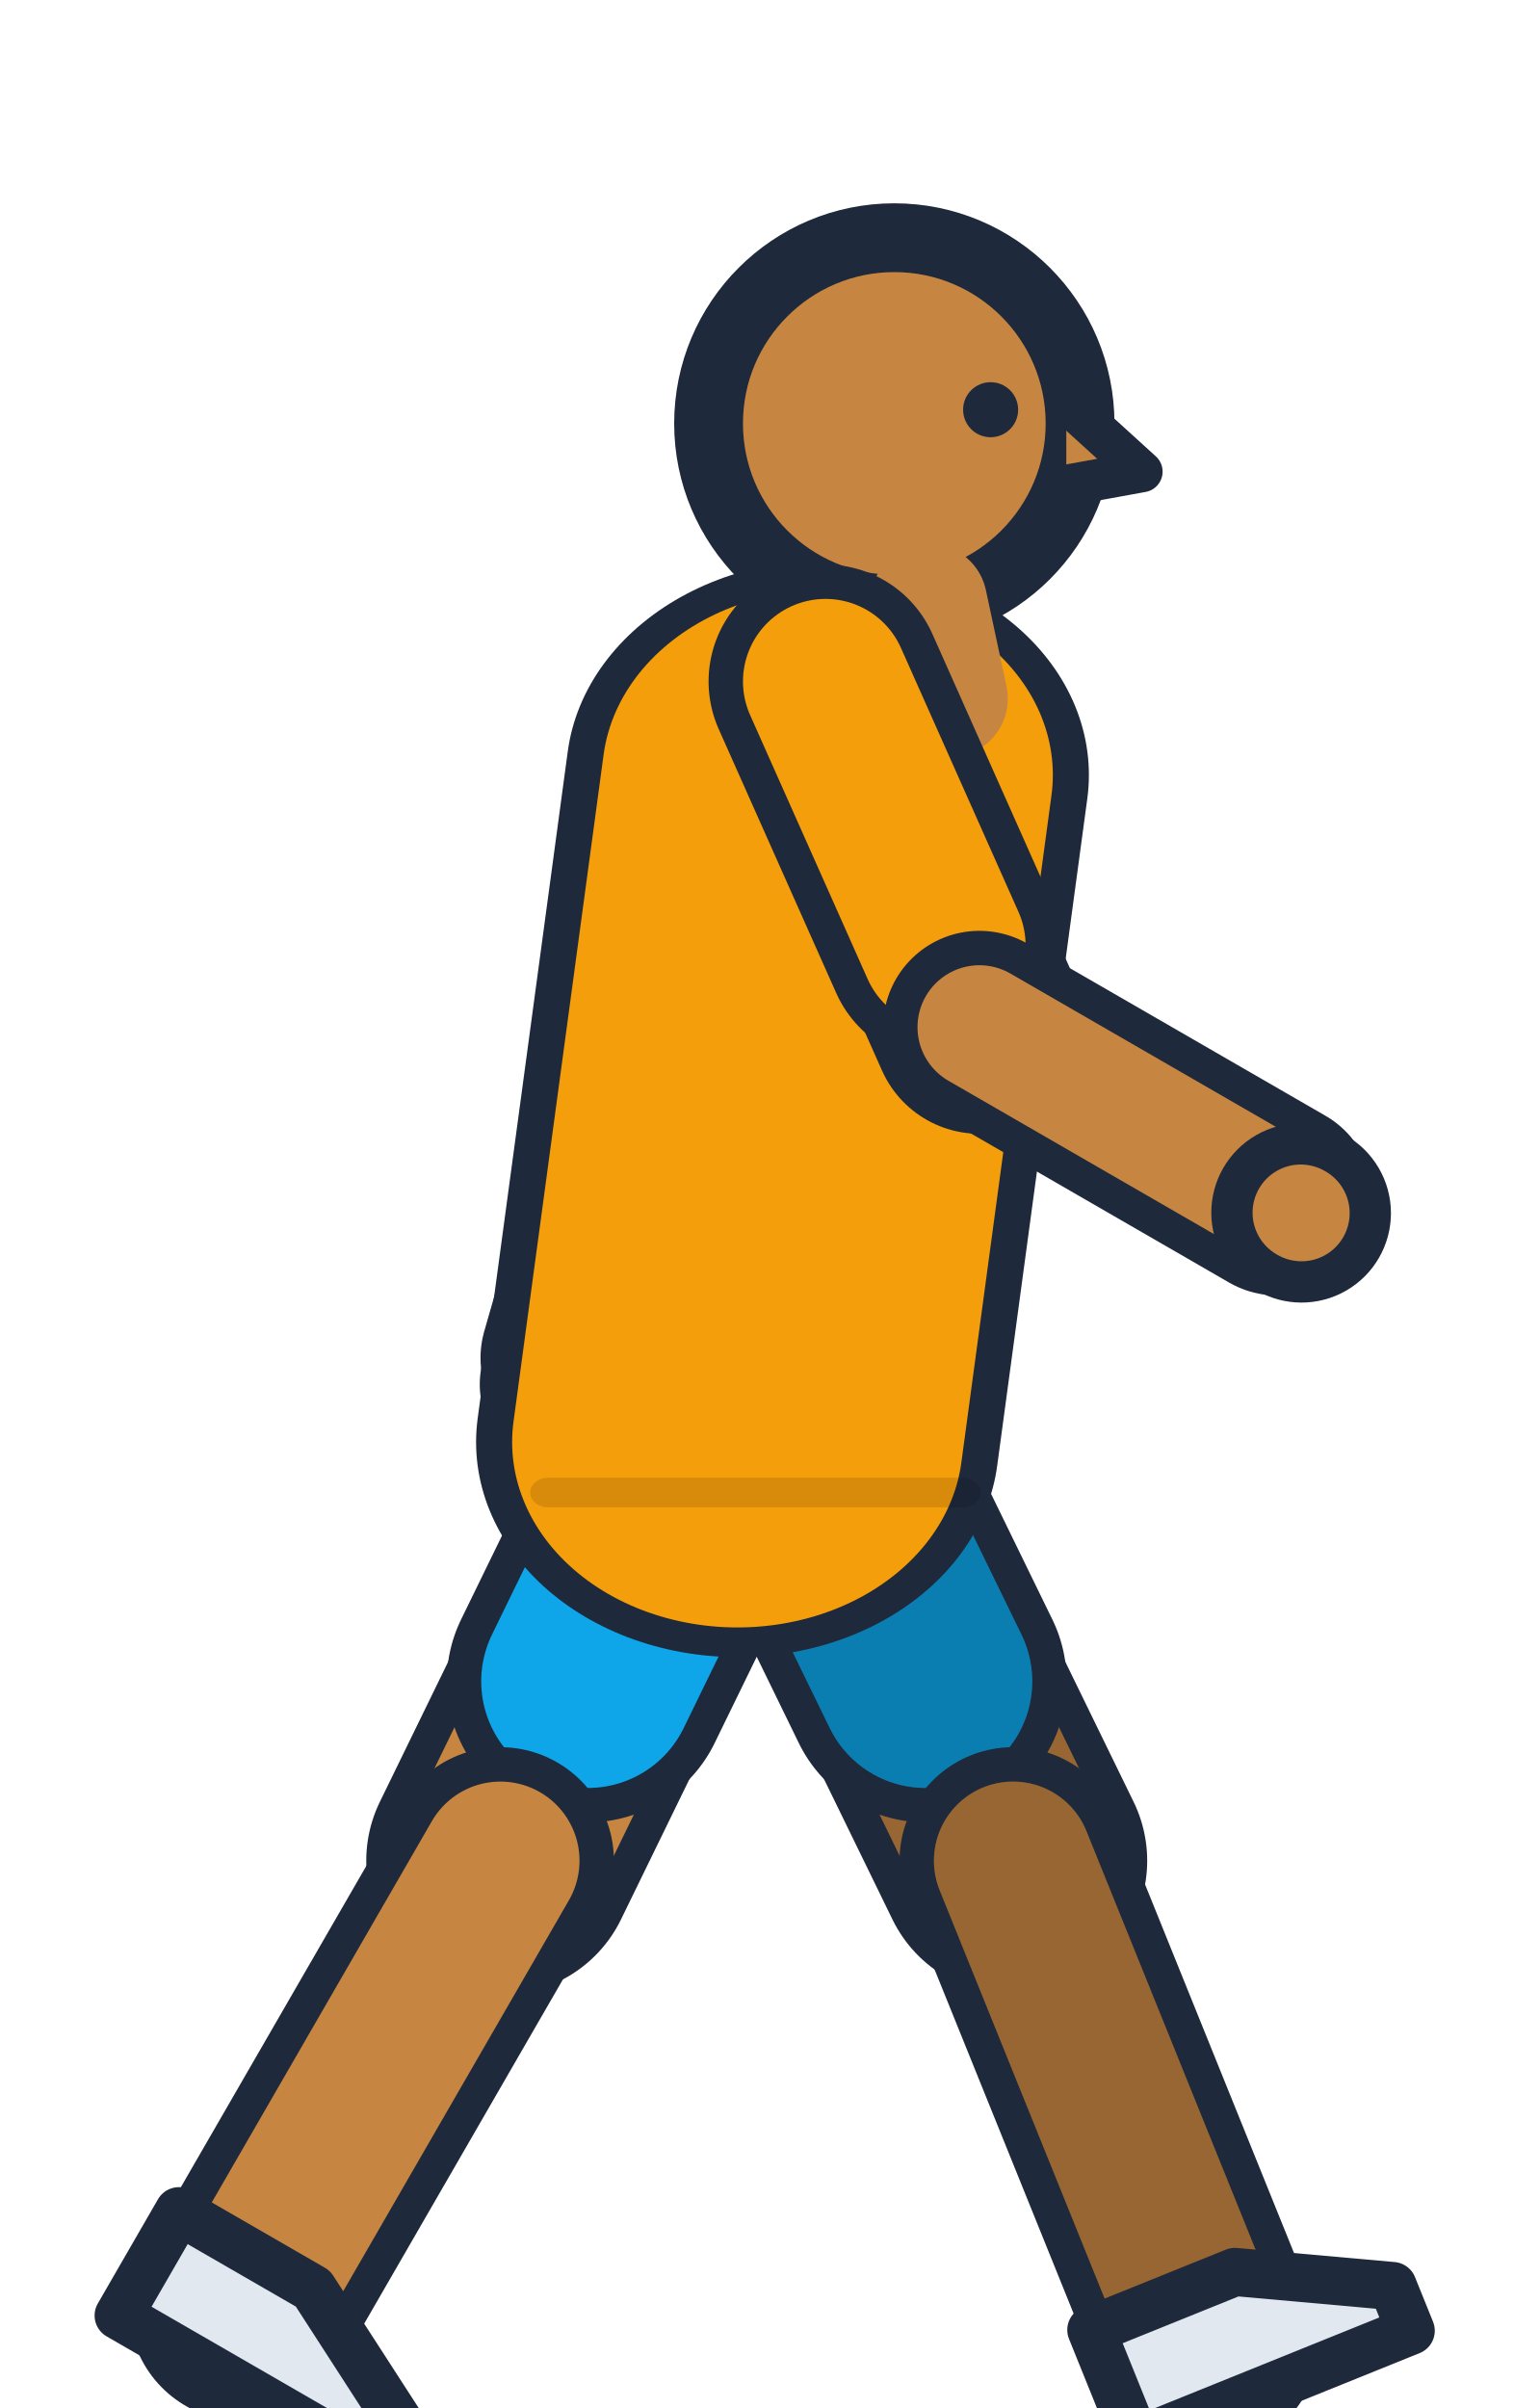
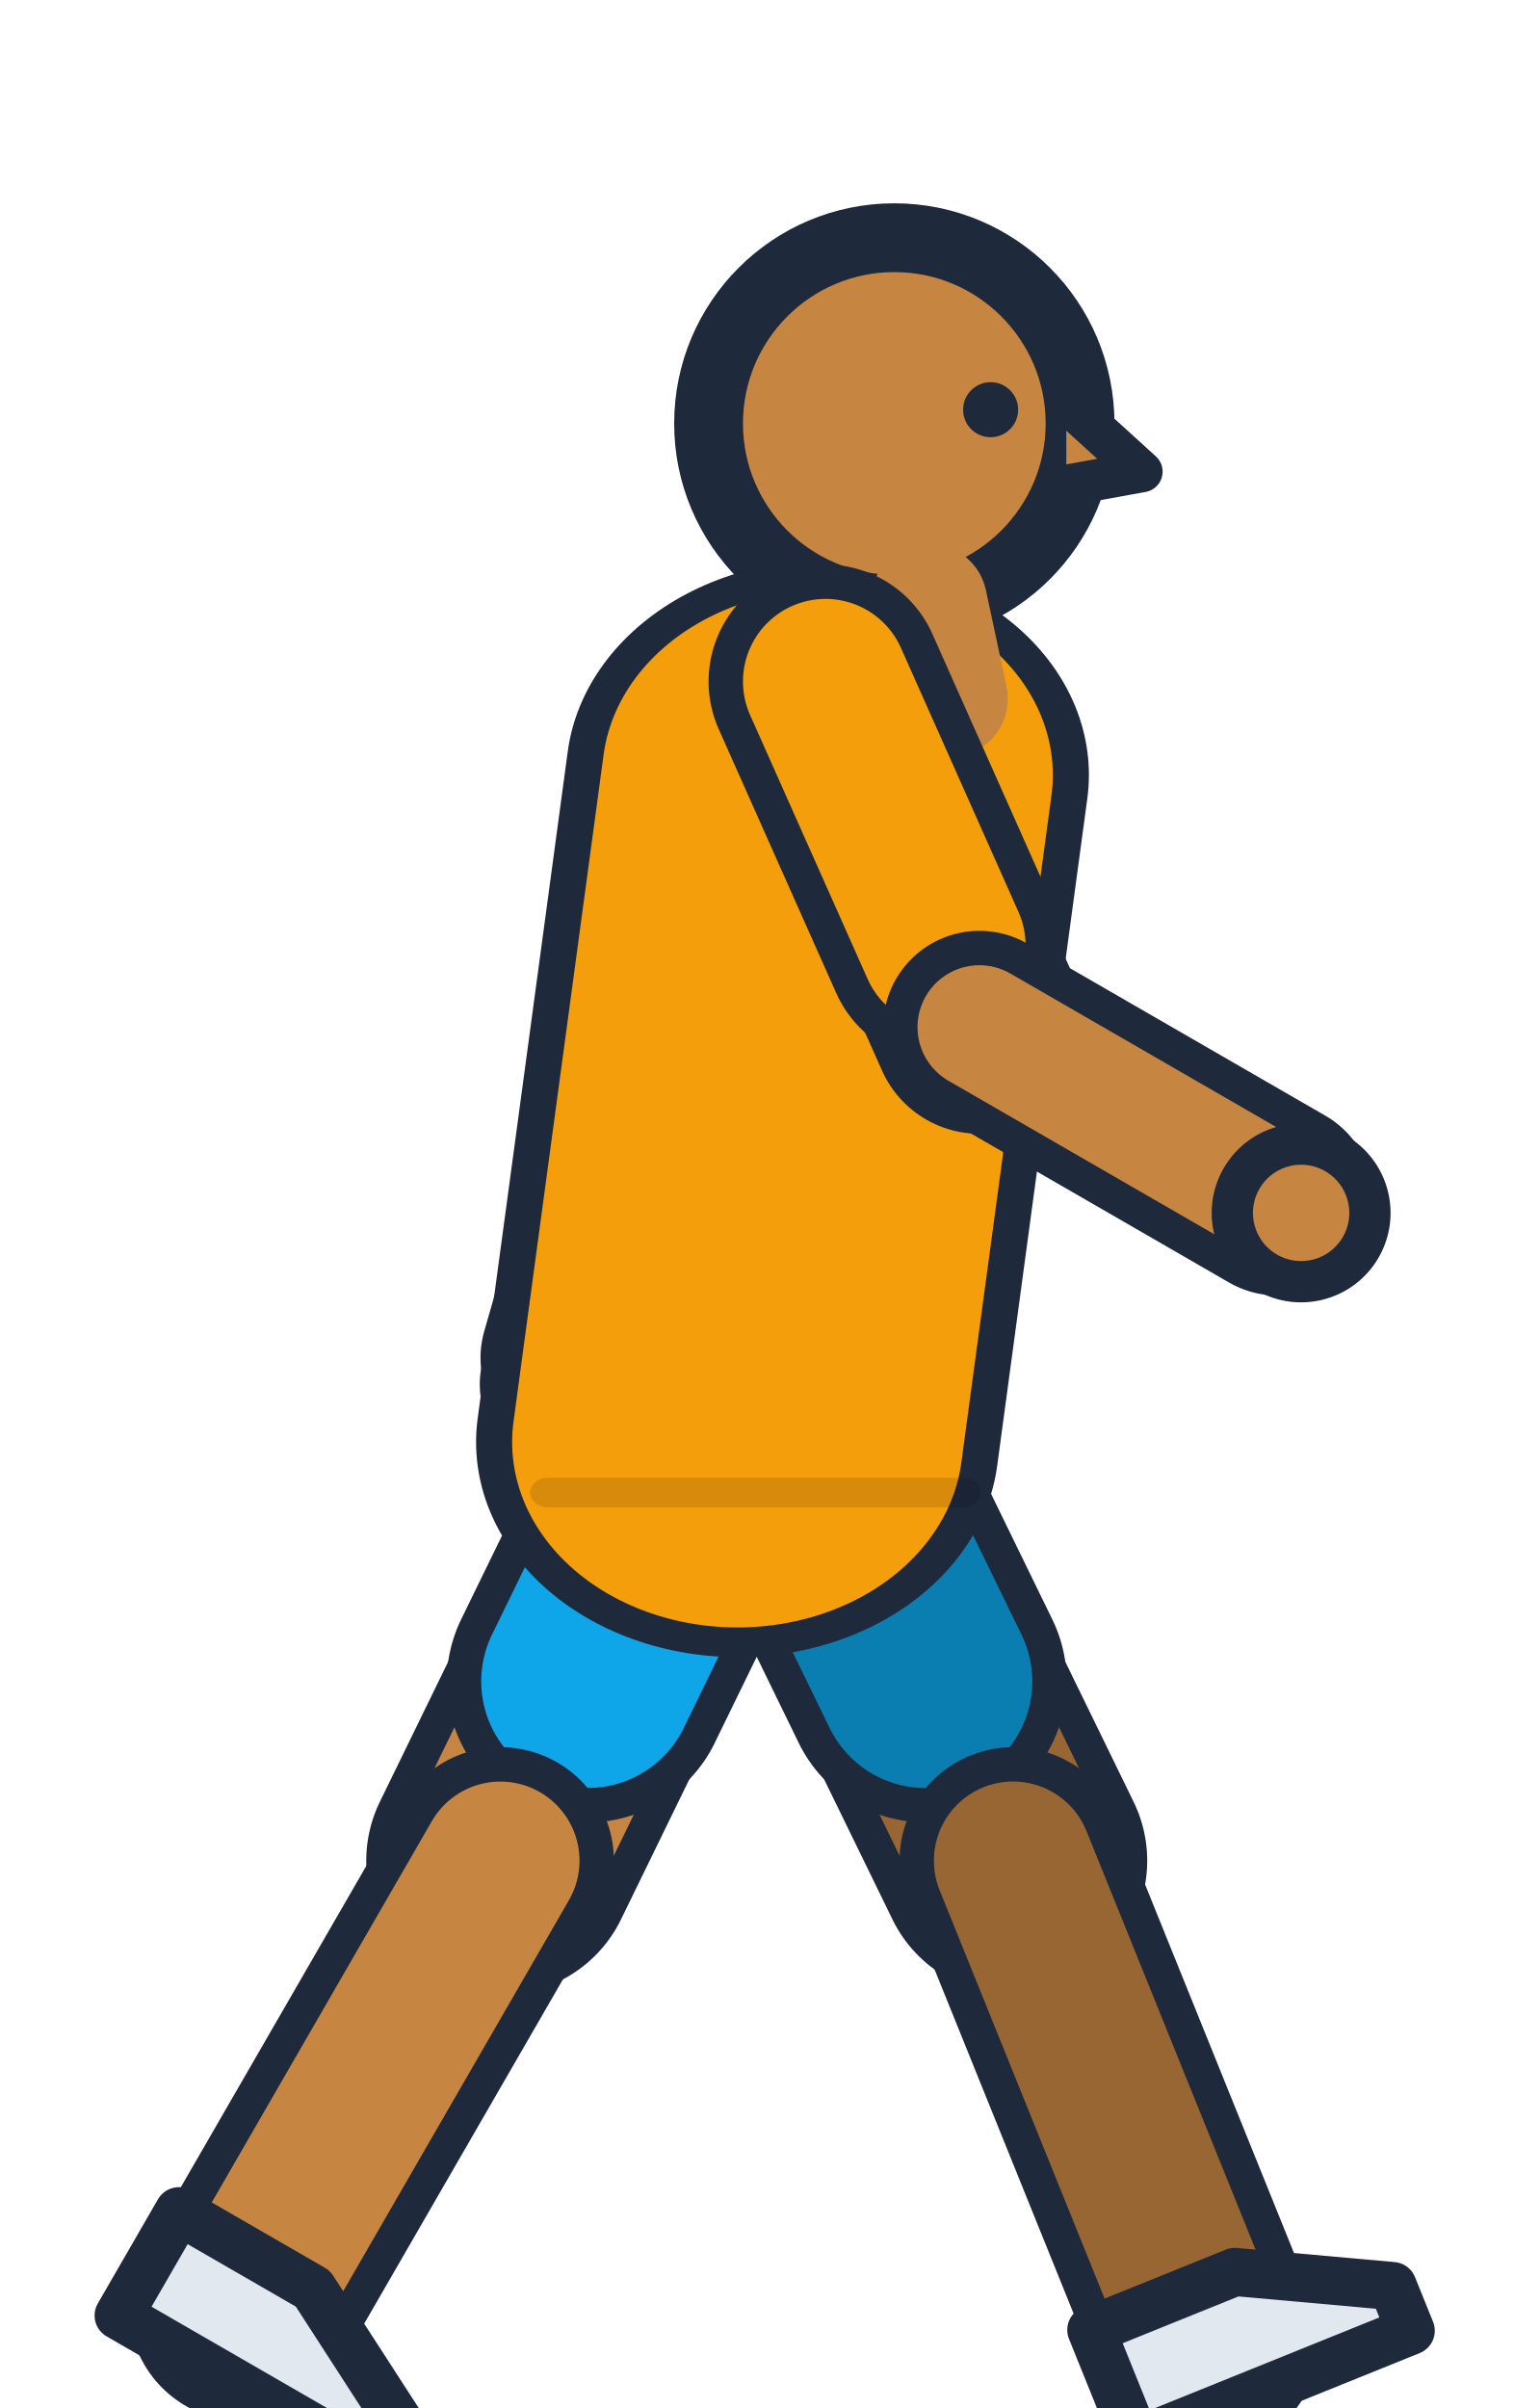
- <svg xmlns="http://www.w3.org/2000/svg" width="44" height="70" viewBox="0 0 44 70">
-   <g stroke-linecap="round" stroke-linejoin="round">
-     <path fill="none" stroke="#1e293b" stroke-width="6.2" d="m24 19.81-4.474 10.049" />
-     <path fill="none" stroke="#c68642" stroke-width="4.2" d="m24 19.81-4.474 10.049" data-tint="skin" />
-     <path fill="none" stroke="#000" stroke-width="4.2" d="m24 19.81-4.474 10.049" opacity=".24" />
-     <path fill="none" stroke="#1e293b" stroke-width="6.8" d="m24 19.81-3.417 7.674" />
-     <path fill="none" stroke="#f59e0b" stroke-width="4.8" d="m24 19.81-3.417 7.674" data-tint="cloth-top" />
-     <path fill="none" stroke="#000" stroke-width="4.8" d="m24 19.81-3.417 7.674" opacity=".24" />
-     <path fill="none" stroke="#1e293b" stroke-width="5.6" d="m19.526 29.859-2.756 9.613" />
-     <path fill="none" stroke="#c68642" stroke-width="3.6" d="m19.526 29.859-2.756 9.613" data-tint="skin" />
-     <path fill="none" stroke="#000" stroke-width="3.6" d="m19.526 29.859-2.756 9.613" opacity=".24" />
-     <path fill="#c68642" stroke="#1e293b" stroke-width="1.2" d="M14.626 39.69a2 2 0 1 0 3.846 1.102 2 2 0 1 0-3.846-1.103" data-tint="skin" />
-   </g>
-   <g stroke-linecap="round" stroke-linejoin="round">
-     <path fill="none" stroke="#1e293b" stroke-width="7.8" d="m22 38.81 7.452 15.28" />
-     <path fill="none" stroke="#c68642" stroke-width="5.8" d="m22 38.81 7.452 15.28" data-tint="skin" />
-     <path fill="none" stroke="#000" stroke-width="5.8" d="m22 38.81 7.452 15.28" opacity=".24" />
-     <path fill="none" stroke="#1e293b" stroke-width="8.2" d="m22 38.81 4.91 10.066" />
-     <path fill="none" stroke="#0ea5e9" stroke-width="6.2" d="m22 38.81 4.91 10.066" data-tint="cloth-bottom" />
-     <path fill="none" stroke="#000" stroke-width="6.2" d="m22 38.81 4.91 10.066" opacity=".24" />
-     <path fill="none" stroke="#1e293b" stroke-width="6.6" d="m29.452 54.09 5.62 13.907" />
-     <path fill="none" stroke="#c68642" stroke-width="4.6" d="m29.452 54.09 5.62 13.907" data-tint="skin" />
-     <path fill="none" stroke="#000" stroke-width="4.6" d="m29.452 54.09 5.62 13.907" opacity=".24" />
-     <path fill="#e2e8f0" stroke="#1e293b" stroke-width="1.4" d="m31.728 67.73 4.172-1.685 4.588.41.525 1.299-7.974 3.221Z" data-tint="shoe" />
-   </g>
-   <g stroke-linecap="round" stroke-linejoin="round">
-     <path fill="none" stroke="#1e293b" stroke-width="7.8" d="m22 38.81-7.452 15.28" />
-     <path fill="none" stroke="#c68642" stroke-width="5.8" d="m22 38.81-7.452 15.28" data-tint="skin" />
-     <path fill="none" stroke="#1e293b" stroke-width="8.2" d="m22 38.81-4.91 10.066" />
-     <path fill="none" stroke="#0ea5e9" stroke-width="6.2" d="m22 38.81-4.91 10.066" data-tint="cloth-bottom" />
-     <path fill="none" stroke="#1e293b" stroke-width="6.6" d="m14.548 54.09-7.5 12.99" />
-     <path fill="none" stroke="#c68642" stroke-width="4.6" d="m14.548 54.09-7.5 12.99" data-tint="skin" />
-     <path fill="#e2e8f0" stroke="#1e293b" stroke-width="1.4" d="m5.2 64.28 3.897 2.25 2.5 3.87-.7 1.212-7.447-4.3Z" data-tint="shoe" />
-   </g>
-   <path fill="#0ea5e9" stroke="#1e293b" stroke-linecap="round" stroke-linejoin="round" stroke-width="1.6" d="M16.7 40.31a5.2 4.6 0 1 0 10.4 0 5.2 4.6 0 1 0-10.4 0" data-tint="cloth-bottom" />
-   <g fill="none" stroke-linecap="round" stroke-linejoin="round">
-     <path stroke="#1e293b" stroke-width="14.5" d="M21.5 38.5 24 16" transform="matrix(1.048 0 0 .862 -1.093 8.735)" />
-     <path stroke="#f59e0b" stroke-width="12.5" d="M21.5 38.5 24 16" data-tint="cloth-top" transform="matrix(1.048 0 0 .862 -1.093 8.735)" />
-     <path stroke="#000" d="M16.25 40.2h11.5" opacity=".12" transform="matrix(1.048 0 0 .862 -1.093 8.735)" />
-   </g>
-   <path fill="#c68642" stroke="#1e293b" stroke-linecap="round" stroke-linejoin="round" stroke-width="2" d="M20.6 12.31a5.4 5.4 0 1 0 10.8 0 5.4 5.4 0 1 0-10.8 0" data-tint="skin" />
-   <path fill="#c68642" stroke="#1e293b" stroke-linecap="round" stroke-linejoin="round" stroke-width="1.2" d="m31 11.71 2.2 2-2.2.4" data-tint="skin" />
-   <path fill="#1e293b" d="M28 11.91a.8.8 0 1 0 1.6 0 .8.8 0 1 0-1.6 0" />
-   <path fill="none" stroke="#c68642" stroke-linecap="round" stroke-linejoin="round" stroke-width="3.4" d="m27 17.51.6 2.8" data-tint="skin" />
-   <g stroke-linecap="round" stroke-linejoin="round">
-     <path fill="none" stroke="#1e293b" stroke-width="6.2" d="m24 19.81 4.474 10.049" />
-     <path fill="none" stroke="#c68642" stroke-width="4.2" d="m24 19.81 4.474 10.049" data-tint="skin" />
-     <path fill="none" stroke="#1e293b" stroke-width="6.8" d="m24 19.81 3.417 7.674" />
-     <path fill="none" stroke="#f59e0b" stroke-width="4.8" d="m24 19.81 3.417 7.674" data-tint="cloth-top" />
-     <path fill="none" stroke="#1e293b" stroke-width="5.6" d="m28.474 29.859 8.66 5" />
-     <path fill="none" stroke="#c68642" stroke-width="3.6" d="m28.474 29.859 8.66 5" data-tint="skin" />
-     <path fill="#c68642" stroke="#1e293b" stroke-width="1.2" d="M36.827 36.991a2 2 0 1 0 2-3.464 2 2 0 1 0-2 3.464" data-tint="skin" />
+ <svg xmlns="http://www.w3.org/2000/svg" viewBox="0 0 44 70" width="44" height="70">
+   <g id="walker" transform="translate(0 2.81)">
+     <g id="arm-far" transform="rotate(24.00 24 17)">
+       <path d="M24,17L24,28" fill="none" stroke="#1e293b" stroke-width="6.2" stroke-linejoin="round" stroke-linecap="round" />
+       <path d="M24,17L24,28" fill="none" data-tint="skin" stroke="#c68642" stroke-width="4.2" stroke-linejoin="round" stroke-linecap="round" />
+       <path d="M24,17L24,28" fill="none" stroke="#000000" stroke-width="4.2" stroke-linejoin="round" stroke-linecap="round" opacity="0.24" />
+       <path d="M24,17L24,25.4" fill="none" stroke="#1e293b" stroke-width="6.8" stroke-linejoin="round" stroke-linecap="round" />
+       <path d="M24,17L24,25.4" fill="none" data-tint="cloth-top" stroke="#f59e0b" stroke-width="4.8" stroke-linejoin="round" stroke-linecap="round" />
+       <path d="M24,17L24,25.4" fill="none" stroke="#000000" stroke-width="4.8" stroke-linejoin="round" stroke-linecap="round" opacity="0.24" />
+       <g id="forearm-far" transform="rotate(-8.00 24 28)">
+         <path d="M24,28L24,38" fill="none" stroke="#1e293b" stroke-width="5.6" stroke-linejoin="round" stroke-linecap="round" />
+         <path d="M24,28L24,38" fill="none" data-tint="skin" stroke="#c68642" stroke-width="3.6" stroke-linejoin="round" stroke-linecap="round" />
+         <path d="M24,28L24,38" fill="none" stroke="#000000" stroke-width="3.6" stroke-linejoin="round" stroke-linecap="round" opacity="0.24" />
+         <path d="M22,38.8a2,2 0 1,0 4,0a2,2 0 1,0 -4,0z" fill="#c68642" data-tint="skin" stroke="#1e293b" stroke-width="1.2" stroke-linejoin="round" stroke-linecap="round" />
+       </g>
+     </g>
+     <g id="leg-far" transform="rotate(-26.00 22 36)">
+       <path d="M22,36L22,53" fill="none" stroke="#1e293b" stroke-width="7.8" stroke-linejoin="round" stroke-linecap="round" />
+       <path d="M22,36L22,53" fill="none" data-tint="skin" stroke="#c68642" stroke-width="5.8" stroke-linejoin="round" stroke-linecap="round" />
+       <path d="M22,36L22,53" fill="none" stroke="#000000" stroke-width="5.8" stroke-linejoin="round" stroke-linecap="round" opacity="0.24" />
+       <path d="M22,36L22,47.2" fill="none" stroke="#1e293b" stroke-width="8.2" stroke-linejoin="round" stroke-linecap="round" />
+       <path d="M22,36L22,47.2" fill="none" data-tint="cloth-bottom" stroke="#0ea5e9" stroke-width="6.2" stroke-linejoin="round" stroke-linecap="round" />
+       <path d="M22,36L22,47.2" fill="none" stroke="#000000" stroke-width="6.2" stroke-linejoin="round" stroke-linecap="round" opacity="0.24" />
+       <g id="shin-far" transform="rotate(4.00 22 53)">
+         <path d="M22,53L22,68" fill="none" stroke="#1e293b" stroke-width="6.6" stroke-linejoin="round" stroke-linecap="round" />
+         <path d="M22,53L22,68" fill="none" data-tint="skin" stroke="#c68642" stroke-width="4.6" stroke-linejoin="round" stroke-linecap="round" />
+         <path d="M22,53L22,68" fill="none" stroke="#000000" stroke-width="4.6" stroke-linejoin="round" stroke-linecap="round" opacity="0.24" />
+         <path d="M19,66.5H23.5L27.6,68.6V70H19Z" fill="#e2e8f0" data-tint="shoe" stroke="#1e293b" stroke-width="1.4" stroke-linejoin="round" stroke-linecap="round" />
+       </g>
+     </g>
+     <g id="leg-near" transform="rotate(26.00 22 36)">
+       <path d="M22,36L22,53" fill="none" stroke="#1e293b" stroke-width="7.8" stroke-linejoin="round" stroke-linecap="round" />
+       <path d="M22,36L22,53" fill="none" data-tint="skin" stroke="#c68642" stroke-width="5.8" stroke-linejoin="round" stroke-linecap="round" />
+       <path d="M22,36L22,47.2" fill="none" stroke="#1e293b" stroke-width="8.2" stroke-linejoin="round" stroke-linecap="round" />
+       <path d="M22,36L22,47.2" fill="none" data-tint="cloth-bottom" stroke="#0ea5e9" stroke-width="6.2" stroke-linejoin="round" stroke-linecap="round" />
+       <g id="shin-near" transform="rotate(4.00 22 53)">
+         <path d="M22,53L22,68" fill="none" stroke="#1e293b" stroke-width="6.6" stroke-linejoin="round" stroke-linecap="round" />
+         <path d="M22,53L22,68" fill="none" data-tint="skin" stroke="#c68642" stroke-width="4.6" stroke-linejoin="round" stroke-linecap="round" />
+         <path d="M19,66.5H23.5L27.6,68.6V70H19Z" fill="#e2e8f0" data-tint="shoe" stroke="#1e293b" stroke-width="1.4" stroke-linejoin="round" stroke-linecap="round" />
+       </g>
+     </g>
+     <path d="M16.7,37.5a5.2,4.6 0 1,0 10.4,0a5.2,4.6 0 1,0 -10.4,0z" fill="#0ea5e9" data-tint="cloth-bottom" stroke="#1e293b" stroke-width="1.6" stroke-linejoin="round" stroke-linecap="round" />
+     <g id="torso" transform="matrix(1.048,0,0,0.862,-1.093,5.925)">
+       <path d="M21.5,38.5L24,16" fill="none" stroke="#1e293b" stroke-width="14.5" stroke-linejoin="round" stroke-linecap="round" />
+       <path d="M21.5,38.5L24,16" fill="none" data-tint="cloth-top" stroke="#f59e0b" stroke-width="12.5" stroke-linejoin="round" stroke-linecap="round" />
+       <path d="M16.25,40.2H27.75" fill="none" stroke="#000000" stroke-width="1" stroke-linejoin="round" stroke-linecap="round" opacity="0.12" />
+     </g>
+     <g id="head">
+       <path d="M20.6,9.5a5.4,5.4 0 1,0 10.8,0a5.4,5.4 0 1,0 -10.8,0z" fill="#c68642" data-tint="skin" stroke="#1e293b" stroke-width="2" stroke-linejoin="round" stroke-linecap="round" />
+       <path d="M31,8.9L33.2,10.9L31,11.3" fill="#c68642" data-tint="skin" stroke="#1e293b" stroke-width="1.2" stroke-linejoin="round" stroke-linecap="round" />
+       <path d="M28,9.1a0.8,0.8 0 1,0 1.6,0a0.8,0.8 0 1,0 -1.6,0z" fill="#1e293b" />
+       <path d="M27,14.7L27.6,17.5" fill="none" data-tint="skin" stroke="#c68642" stroke-width="3.4" stroke-linejoin="round" stroke-linecap="round" />
+     </g>
+     <g id="arm-near" transform="rotate(-24.00 24 17)">
+       <path d="M24,17L24,28" fill="none" stroke="#1e293b" stroke-width="6.2" stroke-linejoin="round" stroke-linecap="round" />
+       <path d="M24,17L24,28" fill="none" data-tint="skin" stroke="#c68642" stroke-width="4.2" stroke-linejoin="round" stroke-linecap="round" />
+       <path d="M24,17L24,25.4" fill="none" stroke="#1e293b" stroke-width="6.8" stroke-linejoin="round" stroke-linecap="round" />
+       <path d="M24,17L24,25.4" fill="none" data-tint="cloth-top" stroke="#f59e0b" stroke-width="4.8" stroke-linejoin="round" stroke-linecap="round" />
+       <g id="forearm-near" transform="rotate(-36.00 24 28)">
+         <path d="M24,28L24,38" fill="none" stroke="#1e293b" stroke-width="5.6" stroke-linejoin="round" stroke-linecap="round" />
+         <path d="M24,28L24,38" fill="none" data-tint="skin" stroke="#c68642" stroke-width="3.6" stroke-linejoin="round" stroke-linecap="round" />
+         <path d="M22,38.8a2,2 0 1,0 4,0a2,2 0 1,0 -4,0z" fill="#c68642" data-tint="skin" stroke="#1e293b" stroke-width="1.2" stroke-linejoin="round" stroke-linecap="round" />
+       </g>
+     </g>
  </g>
</svg>
